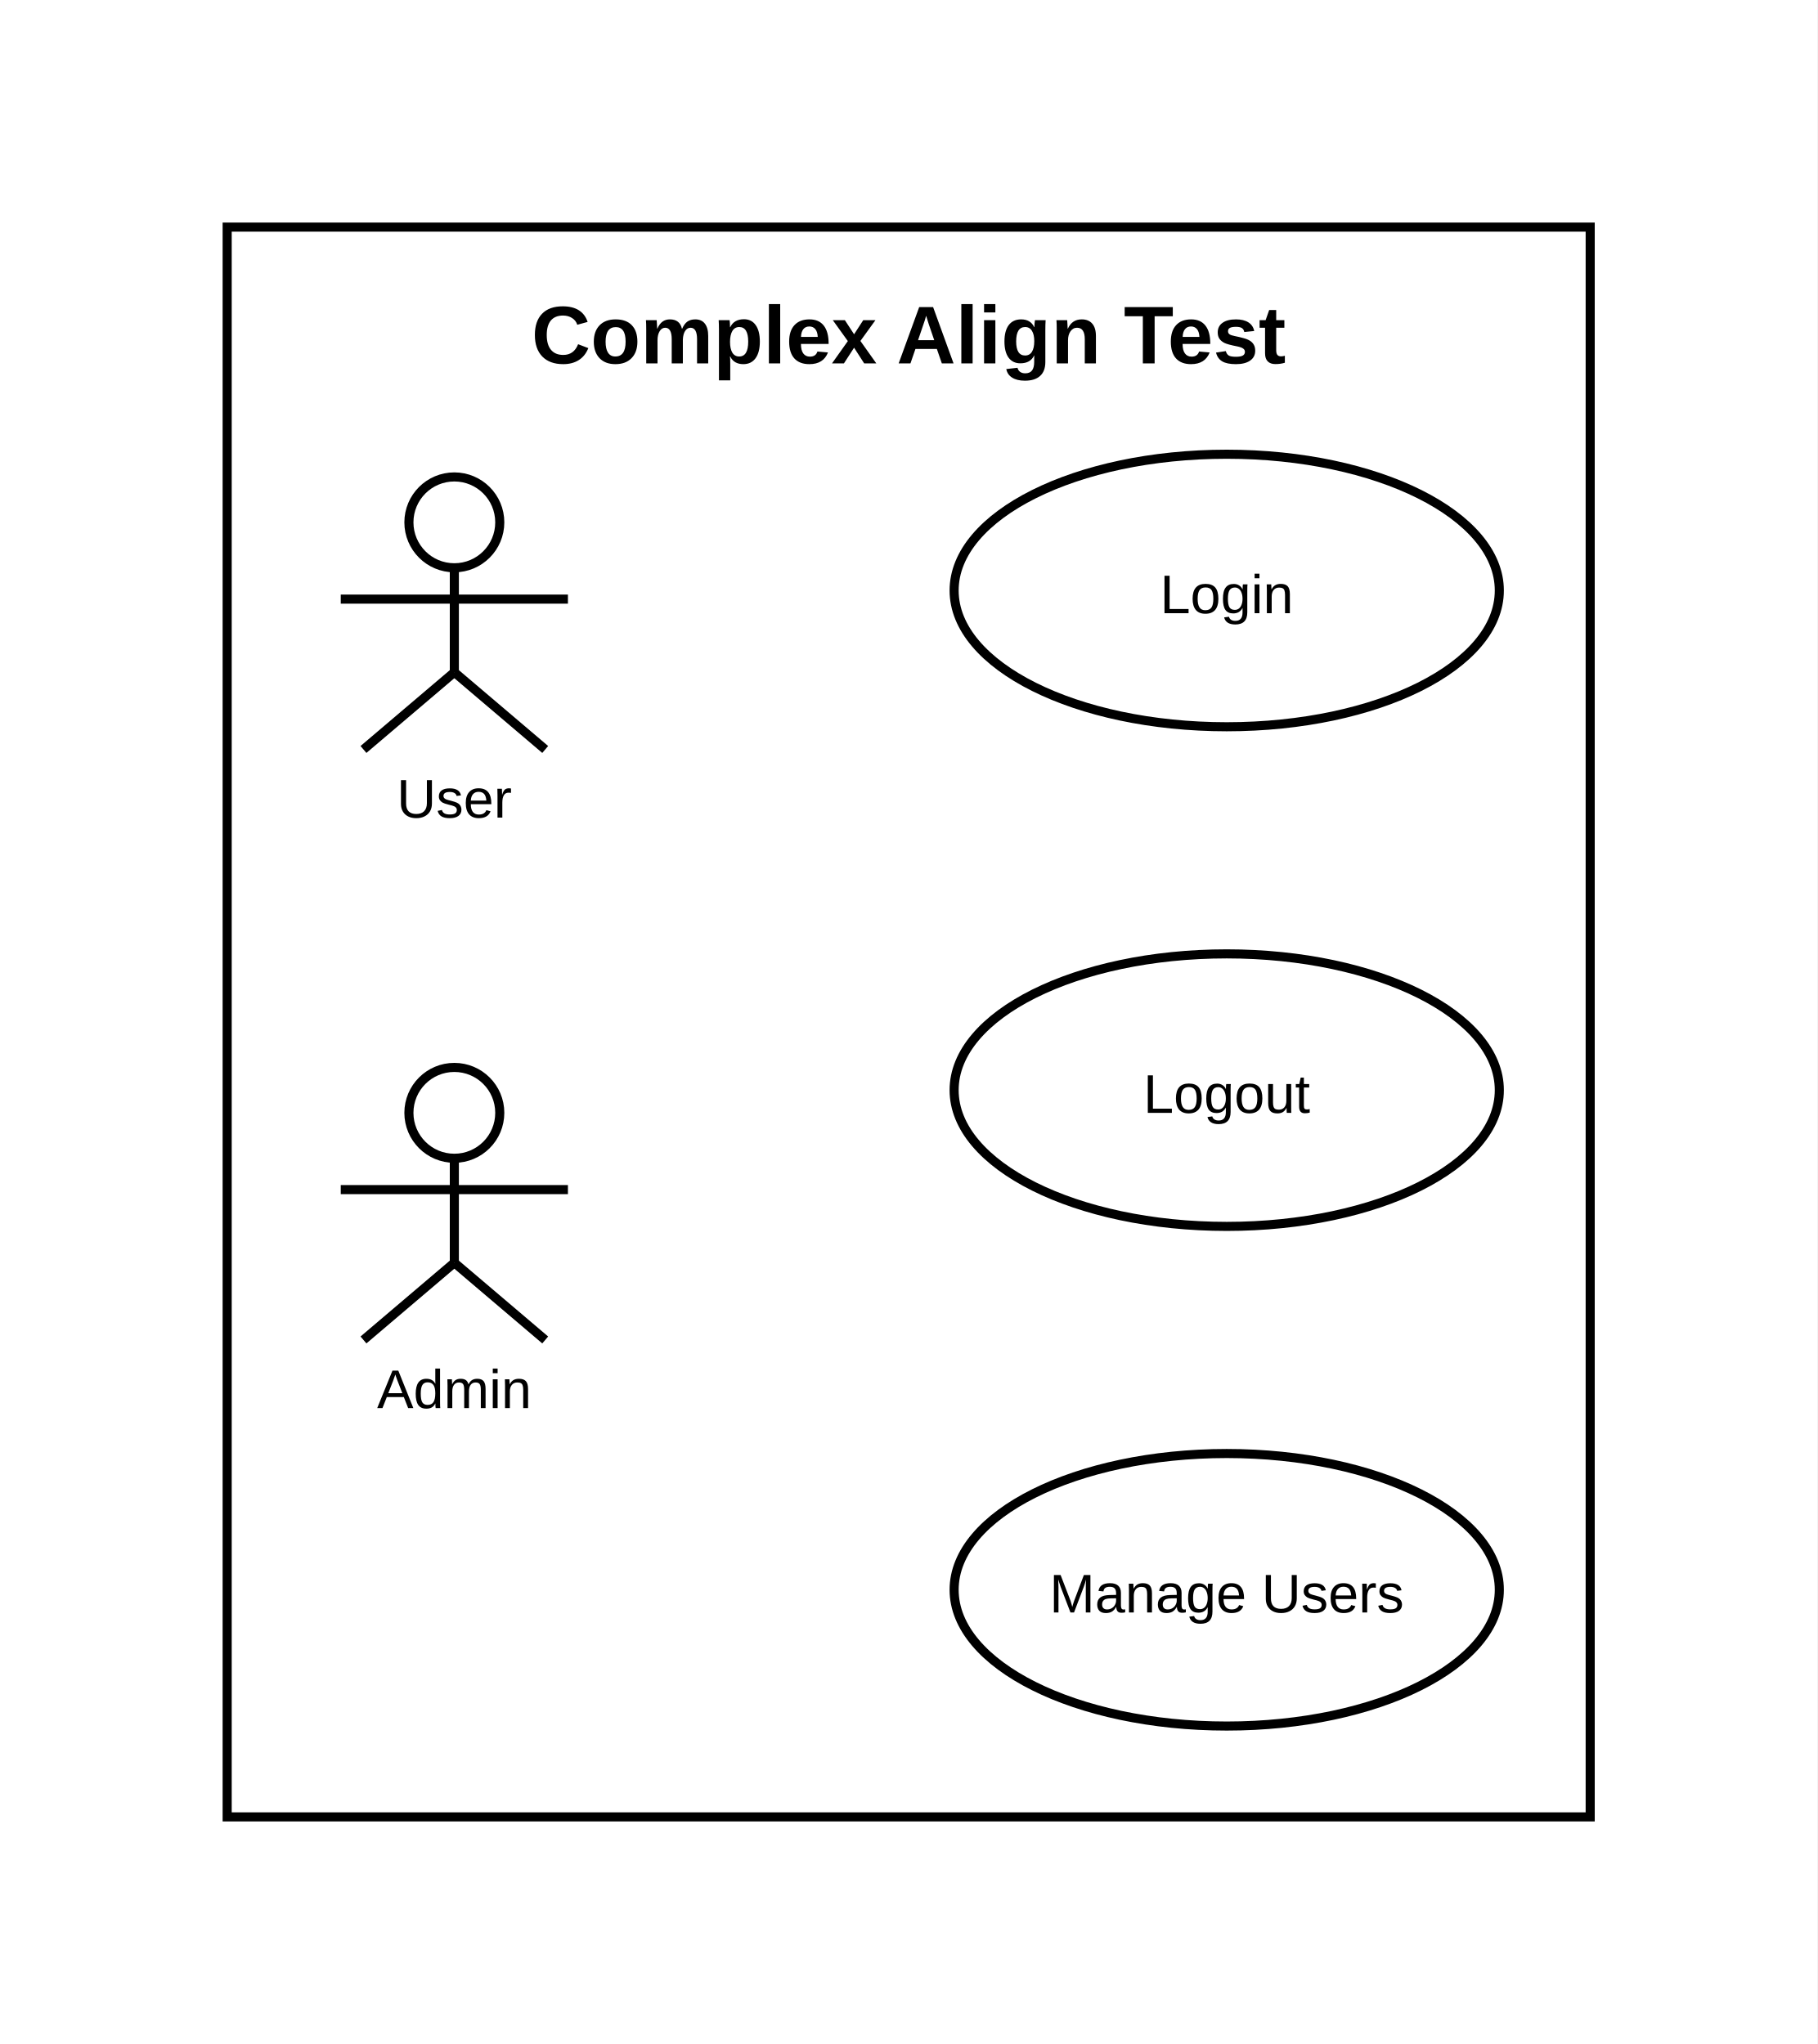
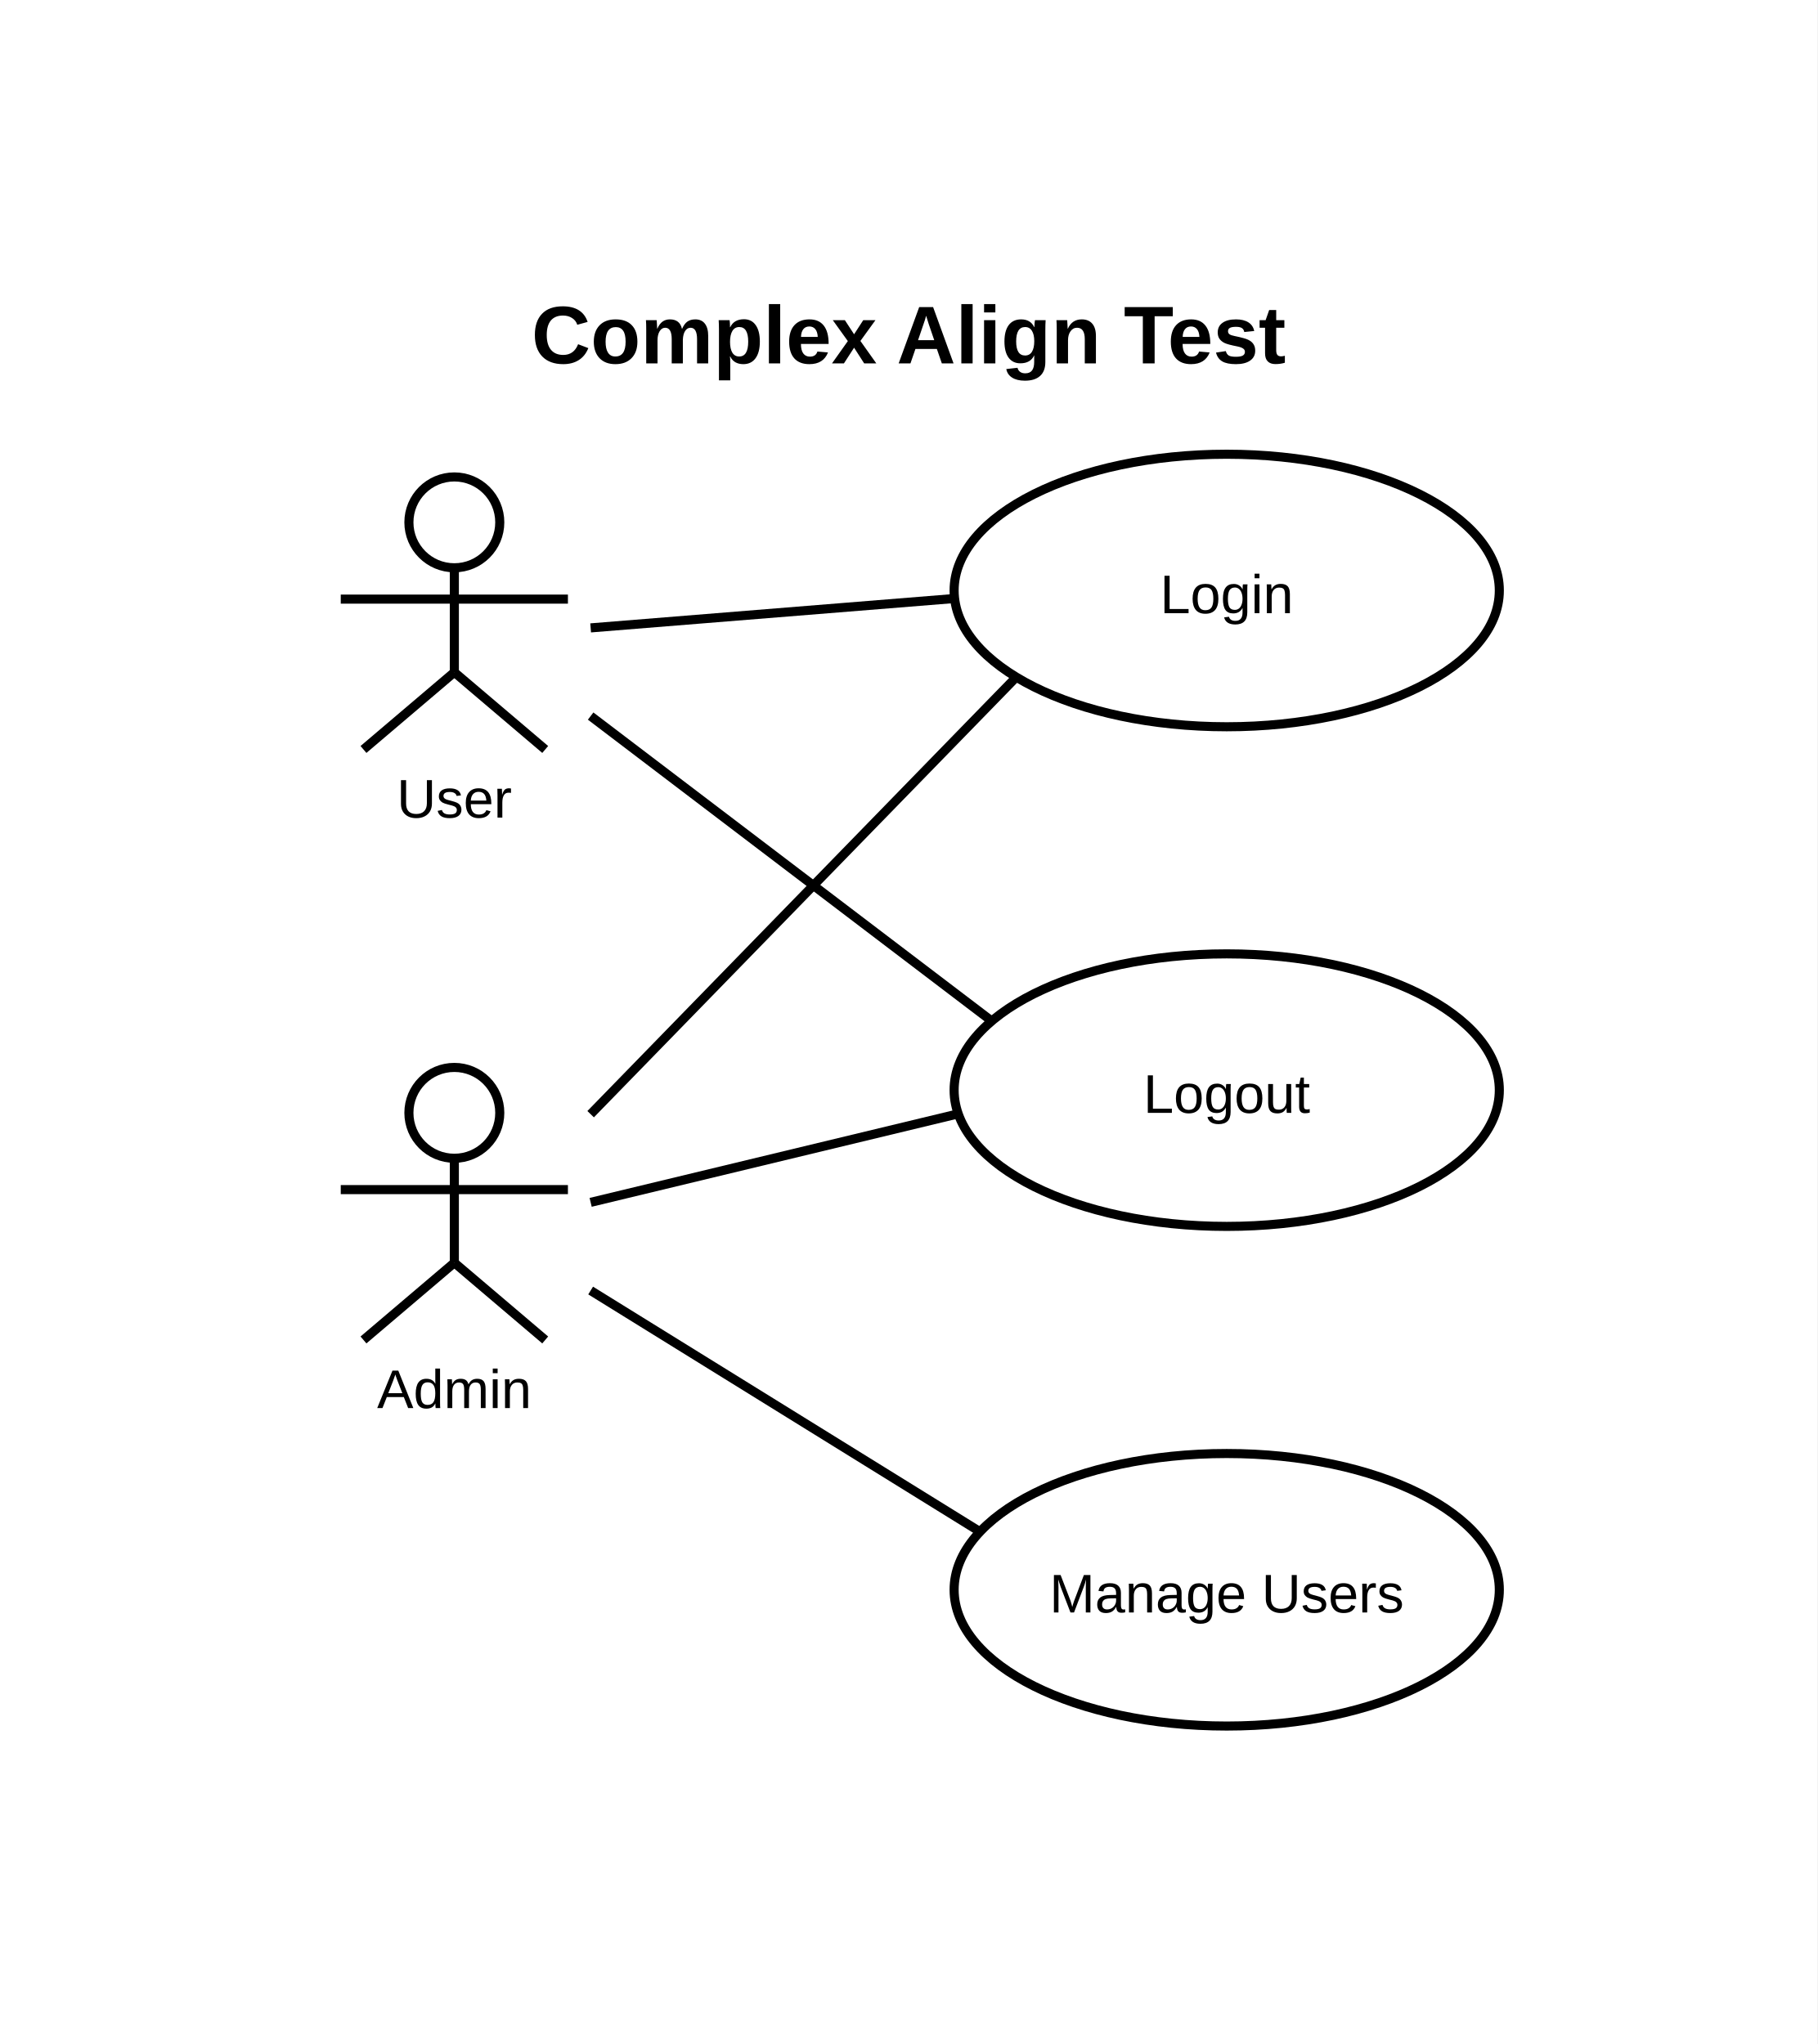
<svg xmlns="http://www.w3.org/2000/svg" width="400" height="450" viewBox="0 0 400 450">
  <rect width="100%" height="100%" fill="white" />
  <line x1="130" y1="138.235" x2="210.104" y2="131.762" stroke="black" stroke-width="2" />
  <line x1="130" y1="157.647" x2="218.284" y2="224.789" stroke="black" stroke-width="2" />
  <line x1="130" y1="245.294" x2="223.684" y2="149.071" stroke="black" stroke-width="2" />
  <line x1="130" y1="264.706" x2="210.913" y2="245.214" stroke="black" stroke-width="2" />
  <line x1="130" y1="284.118" x2="215.711" y2="337.226" stroke="black" stroke-width="2" />
  <g id="__diagram__">
-     <rect x="50" y="50" width="300" height="350" fill="white" stroke="black" stroke-width="2" />
    <text x="200" y="80" text-anchor="middle" font-size="18" font-weight="bold" font-family="Arial" fill="black">
          Complex Align Test
        </text>
  </g>
  <g id="actor_0">
    <circle cx="100" cy="115" r="10" fill="none" stroke="black" stroke-width="2" />
    <line x1="100" y1="125" x2="100" y2="148" stroke="black" stroke-width="2" />
    <line x1="75" y1="131.9" x2="125" y2="131.9" stroke="black" stroke-width="2" />
    <line x1="100" y1="148" x2="80" y2="165" stroke="black" stroke-width="2" />
    <line x1="100" y1="148" x2="120" y2="165" stroke="black" stroke-width="2" />
    <text x="100" y="180" text-anchor="middle" font-size="12" font-family="Arial" fill="black">
          User
        </text>
  </g>
  <g id="actor_1">
    <circle cx="100" cy="245" r="10" fill="none" stroke="black" stroke-width="2" />
    <line x1="100" y1="255" x2="100" y2="278" stroke="black" stroke-width="2" />
    <line x1="75" y1="261.9" x2="125" y2="261.9" stroke="black" stroke-width="2" />
    <line x1="100" y1="278" x2="80" y2="295" stroke="black" stroke-width="2" />
    <line x1="100" y1="278" x2="120" y2="295" stroke="black" stroke-width="2" />
    <text x="100" y="310" text-anchor="middle" font-size="12" font-family="Arial" fill="black">
          Admin
        </text>
  </g>
  <g id="usecase_2">
    <ellipse cx="270" cy="130" rx="60" ry="30" fill="white" stroke="black" stroke-width="2" />
    <text x="270" y="135" text-anchor="middle" font-size="12" font-family="Arial" fill="black">
          Login
        </text>
  </g>
  <g id="usecase_3">
    <ellipse cx="270" cy="240" rx="60" ry="30" fill="white" stroke="black" stroke-width="2" />
    <text x="270" y="245" text-anchor="middle" font-size="12" font-family="Arial" fill="black">
          Logout
        </text>
  </g>
  <g id="usecase_4">
    <ellipse cx="270" cy="350" rx="60" ry="30" fill="white" stroke="black" stroke-width="2" />
    <text x="270" y="355" text-anchor="middle" font-size="12" font-family="Arial" fill="black">
          Manage Users
        </text>
  </g>
</svg>
